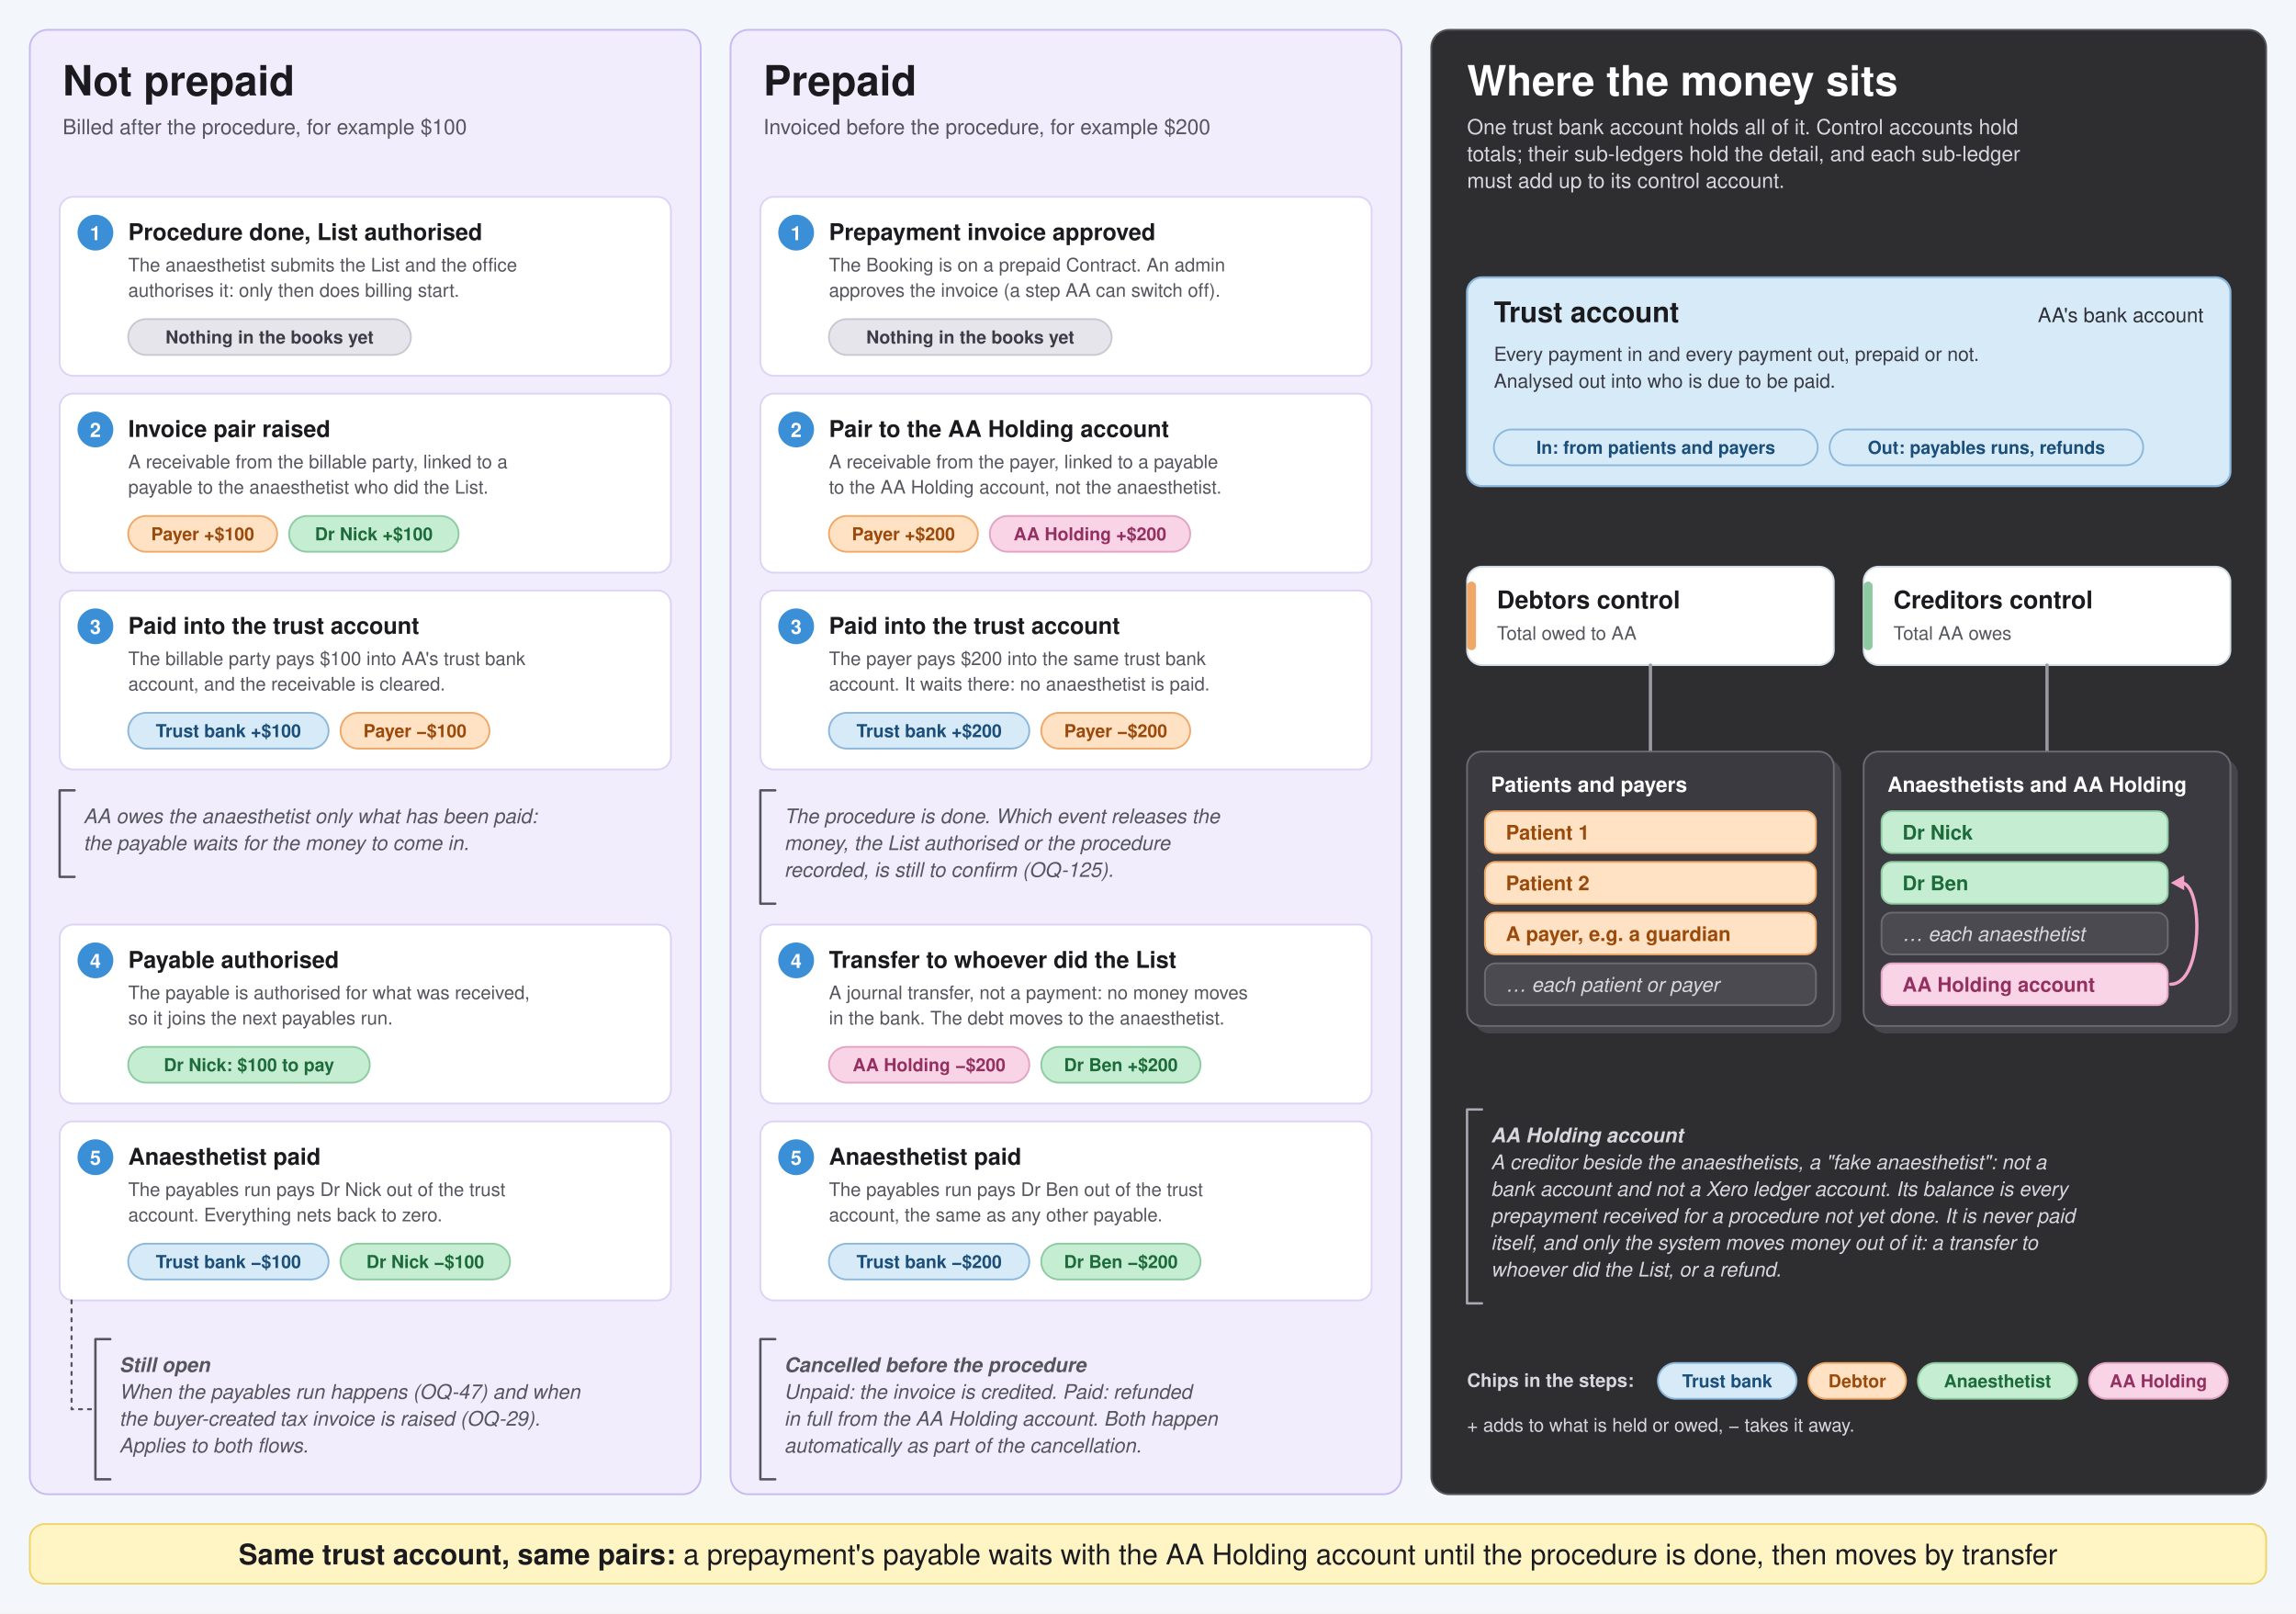
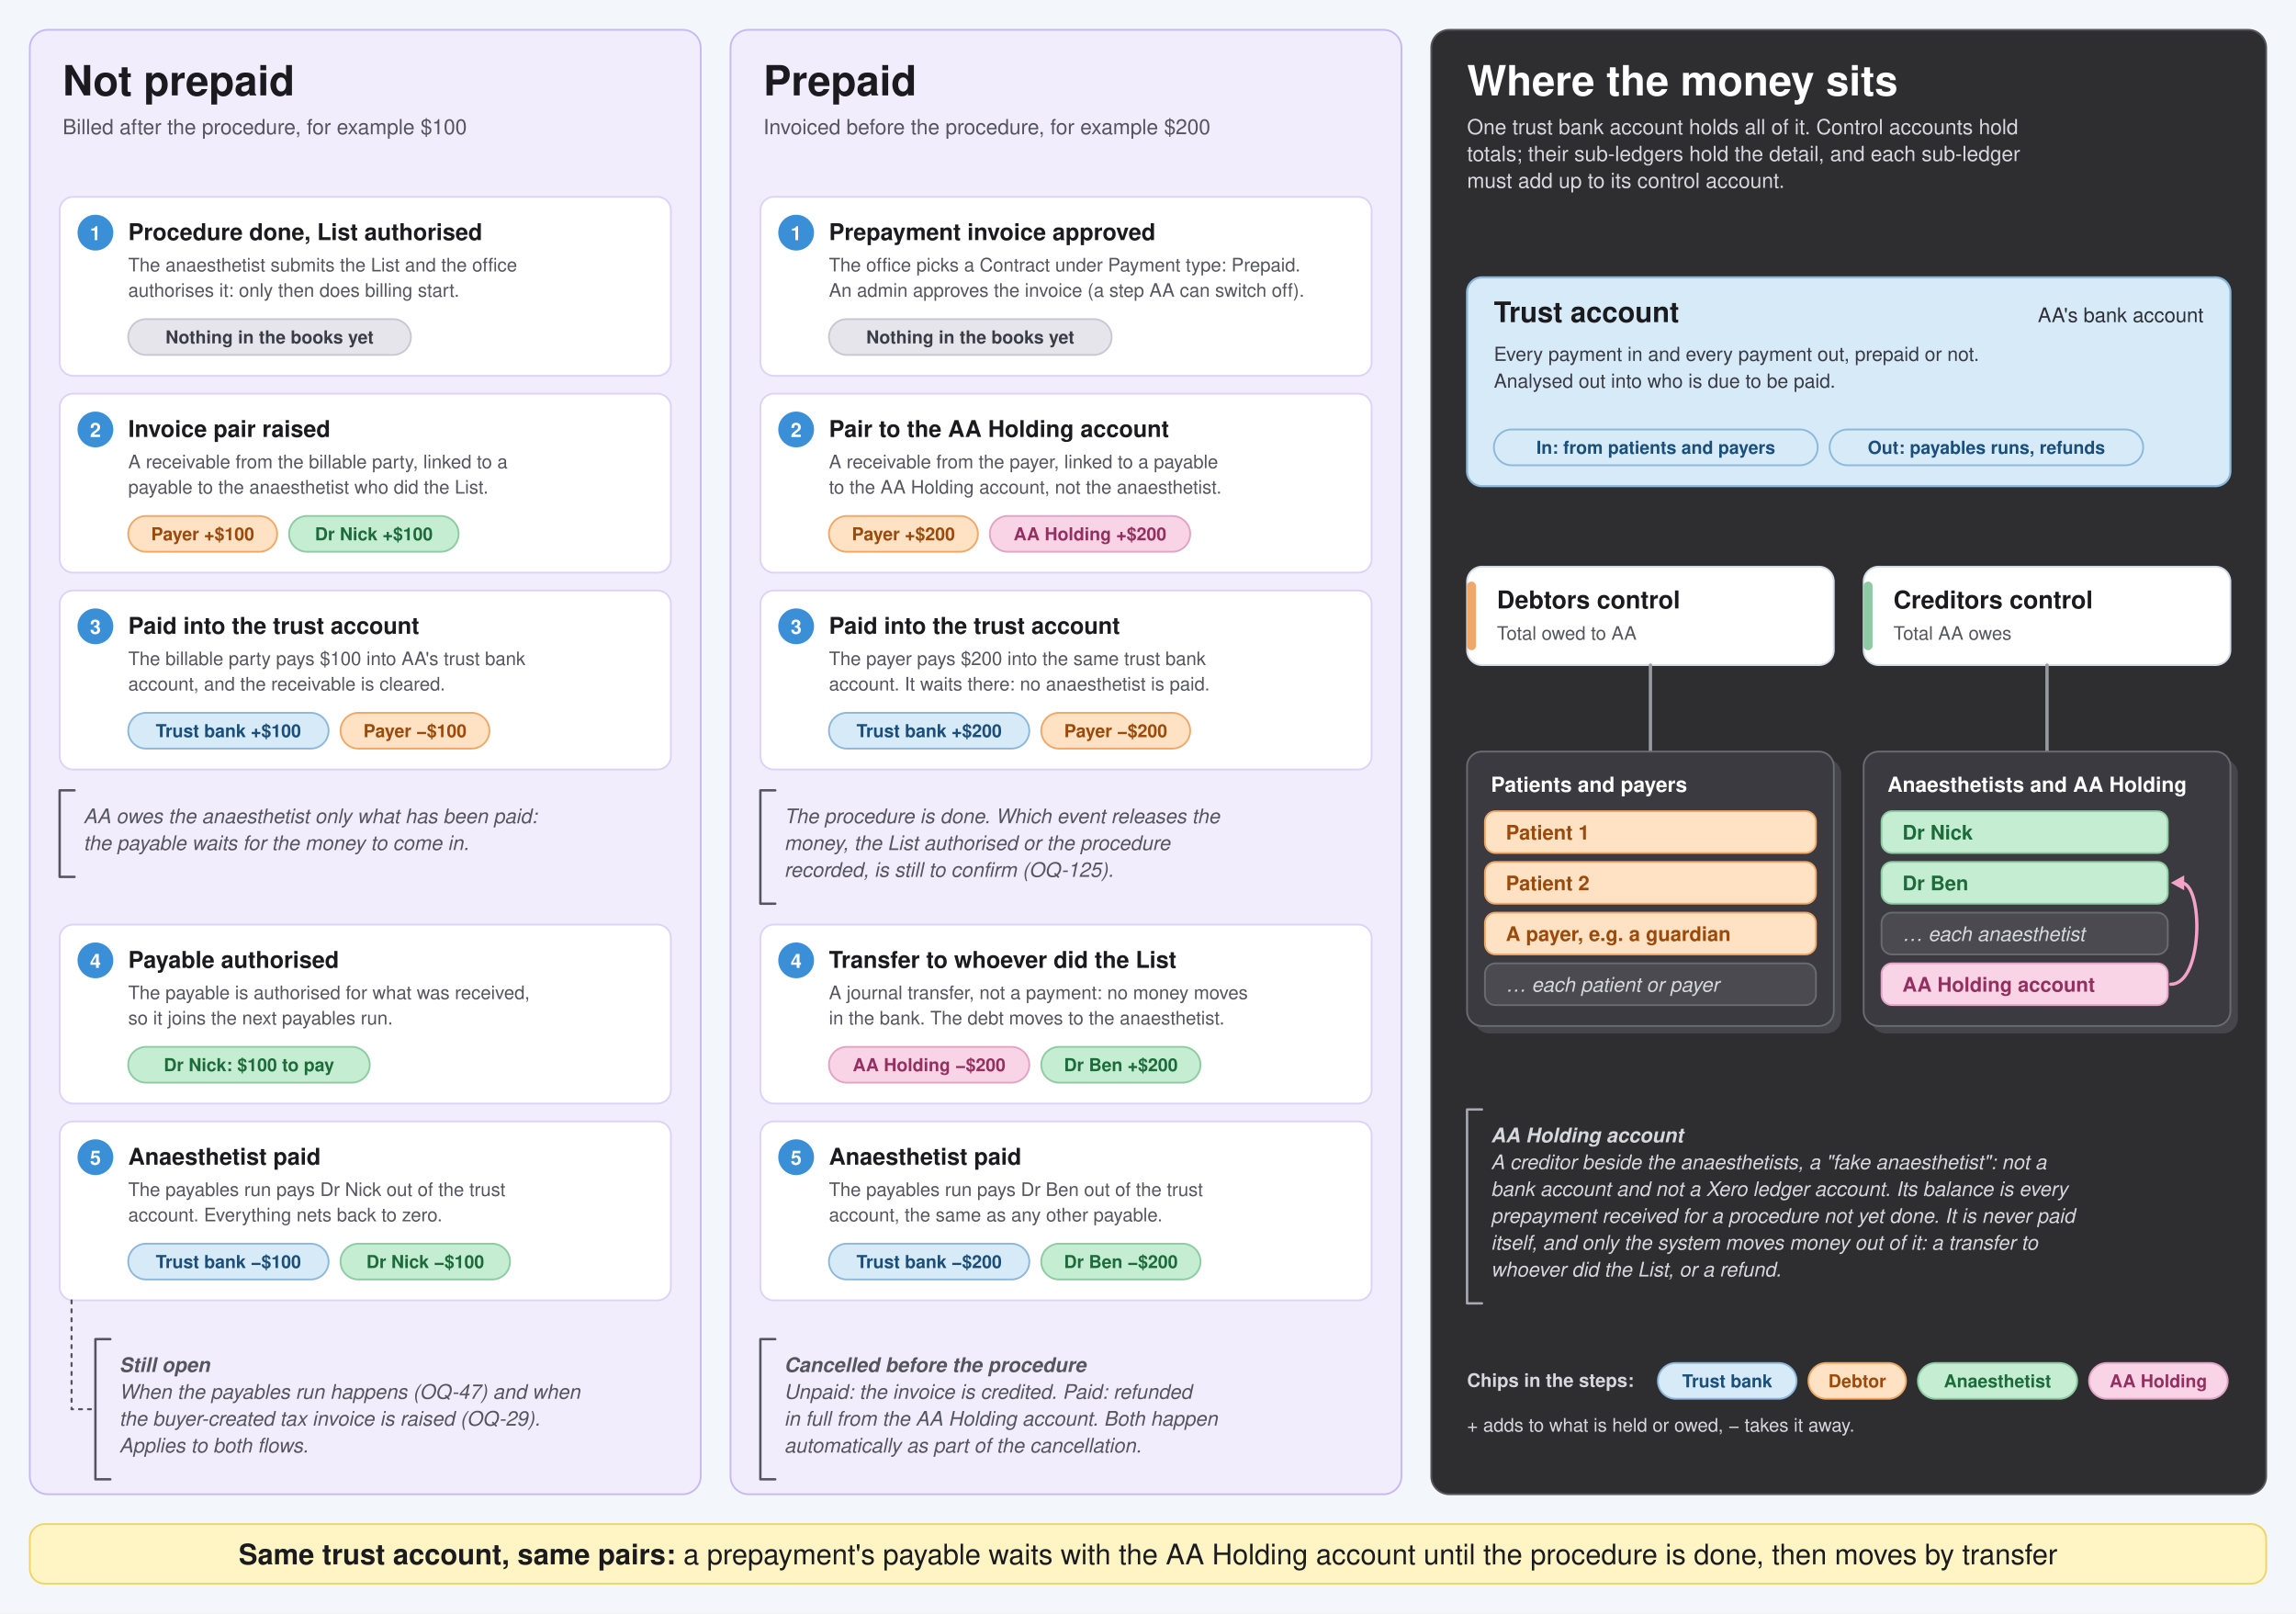
<svg xmlns="http://www.w3.org/2000/svg" viewBox="0 0 1540 1082" width="1540" height="1082" font-family="'Schibsted Grotesk', 'Helvetica Neue', Helvetica, Arial, sans-serif">
  <rect x="0" y="0" width="1540" height="1082" rx="0" fill="#F3F6FA" />
  <rect id="not-prepaid" x="20" y="20" width="450" height="982" rx="12" fill="#F1EDFD" stroke="#C7BAF0" stroke-width="1.2" />
  <text x="42" y="64" font-size="28" font-weight="800" fill="#1B1B1F" text-anchor="start">Not prepaid</text>
  <text x="42" y="90" font-size="14" font-weight="400" fill="#55555E" text-anchor="start">Billed after the procedure, for example $100</text>
  <rect id="np-1" x="40" y="132" width="410" height="120" rx="9" fill="#FFFFFF" stroke="#DCD3F5" stroke-width="1.2" />
  <circle cx="64" cy="156" r="12" fill="#3B8FD6" />
  <text x="64" y="161.04" font-size="13.2" font-weight="800" fill="#FFFFFF" text-anchor="middle">1</text>
  <text x="86" y="161" font-size="15.5" font-weight="700" fill="#1B1B1F" text-anchor="start">Procedure done, List authorised</text>
  <text x="86" y="182" font-size="12.5" font-weight="400" fill="#55555E" text-anchor="start">The anaesthetist submits the List and the office</text>
  <text x="86" y="199" font-size="12.5" font-weight="400" fill="#55555E" text-anchor="start">authorises it: only then does billing start.</text>
  <rect x="86.0" y="214" width="189.6" height="24" rx="12.0" fill="#E6E5EC" stroke="#C9C8D2" stroke-width="1.2" />
  <text x="180.8" y="230.32" font-size="12" font-weight="600" fill="#3C3C46" text-anchor="middle">Nothing in the books yet</text>
  <rect id="np-2" x="40" y="264" width="410" height="120" rx="9" fill="#FFFFFF" stroke="#DCD3F5" stroke-width="1.2" />
  <circle cx="64" cy="288" r="12" fill="#3B8FD6" />
  <text x="64" y="293.04" font-size="13.2" font-weight="800" fill="#FFFFFF" text-anchor="middle">2</text>
  <text x="86" y="293" font-size="15.5" font-weight="700" fill="#1B1B1F" text-anchor="start">Invoice pair raised</text>
  <text x="86" y="314" font-size="12.5" font-weight="400" fill="#55555E" text-anchor="start">A receivable from the billable party, linked to a</text>
  <text x="86" y="331" font-size="12.5" font-weight="400" fill="#55555E" text-anchor="start">payable to the anaesthetist who did the List.</text>
  <rect x="86" y="346" width="99.9" height="24" rx="12.0" fill="#FFE1C4" stroke="#F0A868" stroke-width="1.2" />
  <text x="135.95" y="362.32" font-size="12" font-weight="600" fill="#9A4A0B" text-anchor="middle">Payer +$100</text>
  <rect x="193.9" y="346" width="113.7" height="24" rx="12.0" fill="#C4EDD2" stroke="#8FCBA2" stroke-width="1.2" />
  <text x="250.75" y="362.32" font-size="12" font-weight="600" fill="#1D6B3B" text-anchor="middle">Dr Nick +$100</text>
  <rect id="np-3" x="40" y="396" width="410" height="120" rx="9" fill="#FFFFFF" stroke="#DCD3F5" stroke-width="1.2" />
  <circle cx="64" cy="420" r="12" fill="#3B8FD6" />
  <text x="64" y="425.04" font-size="13.2" font-weight="800" fill="#FFFFFF" text-anchor="middle">3</text>
  <text x="86" y="425" font-size="15.5" font-weight="700" fill="#1B1B1F" text-anchor="start">Paid into the trust account</text>
  <text x="86" y="446" font-size="12.5" font-weight="400" fill="#55555E" text-anchor="start">The billable party pays $100 into AA's trust bank</text>
  <text x="86" y="463" font-size="12.5" font-weight="400" fill="#55555E" text-anchor="start">account, and the receivable is cleared.</text>
  <rect x="86" y="478" width="134.4" height="24" rx="12.0" fill="#D6EAF8" stroke="#8DB8DC" stroke-width="1.2" />
  <text x="153.2" y="494.32" font-size="12" font-weight="600" fill="#1B4F7A" text-anchor="middle">Trust bank +$100</text>
  <rect x="228.4" y="478" width="99.9" height="24" rx="12.0" fill="#FFE1C4" stroke="#F0A868" stroke-width="1.2" />
  <text x="278.35" y="494.32" font-size="12" font-weight="600" fill="#9A4A0B" text-anchor="middle">Payer −$100</text>
  <rect id="owed-when-paid" x="40" y="530" width="410" height="58" rx="0" fill="none" />
  <path d="M50 530 H40 V588 H50" stroke="#55555E" stroke-width="1.6" fill="none" stroke-linecap="round" stroke-linejoin="round" />
  <text x="56" y="552" font-size="13.5" font-weight="400" fill="#55555E" text-anchor="start" font-style="italic">AA owes the anaesthetist only what has been paid:</text>
  <text x="56" y="570" font-size="13.5" font-weight="400" fill="#55555E" text-anchor="start" font-style="italic">the payable waits for the money to come in.</text>
  <rect id="np-4" x="40" y="620" width="410" height="120" rx="9" fill="#FFFFFF" stroke="#DCD3F5" stroke-width="1.2" />
  <circle cx="64" cy="644" r="12" fill="#3B8FD6" />
  <text x="64" y="649.04" font-size="13.2" font-weight="800" fill="#FFFFFF" text-anchor="middle">4</text>
  <text x="86" y="649" font-size="15.5" font-weight="700" fill="#1B1B1F" text-anchor="start">Payable authorised</text>
  <text x="86" y="670" font-size="12.5" font-weight="400" fill="#55555E" text-anchor="start">The payable is authorised for what was received,</text>
  <text x="86" y="687" font-size="12.5" font-weight="400" fill="#55555E" text-anchor="start">so it joins the next payables run.</text>
  <rect x="86.0" y="702" width="162.0" height="24" rx="12.0" fill="#C4EDD2" stroke="#8FCBA2" stroke-width="1.2" />
  <text x="167.0" y="718.32" font-size="12" font-weight="600" fill="#1D6B3B" text-anchor="middle">Dr Nick: $100 to pay</text>
  <rect id="np-5" x="40" y="752" width="410" height="120" rx="9" fill="#FFFFFF" stroke="#DCD3F5" stroke-width="1.2" />
  <circle cx="64" cy="776" r="12" fill="#3B8FD6" />
  <text x="64" y="781.04" font-size="13.2" font-weight="800" fill="#FFFFFF" text-anchor="middle">5</text>
  <text x="86" y="781" font-size="15.5" font-weight="700" fill="#1B1B1F" text-anchor="start">Anaesthetist paid</text>
  <text x="86" y="802" font-size="12.5" font-weight="400" fill="#55555E" text-anchor="start">The payables run pays Dr Nick out of the trust</text>
  <text x="86" y="819" font-size="12.5" font-weight="400" fill="#55555E" text-anchor="start">account. Everything nets back to zero.</text>
  <rect x="86" y="834" width="134.4" height="24" rx="12.0" fill="#D6EAF8" stroke="#8DB8DC" stroke-width="1.2" />
  <text x="153.2" y="850.32" font-size="12" font-weight="600" fill="#1B4F7A" text-anchor="middle">Trust bank −$100</text>
  <rect x="228.4" y="834" width="113.7" height="24" rx="12.0" fill="#C4EDD2" stroke="#8FCBA2" stroke-width="1.2" />
  <text x="285.25" y="850.32" font-size="12" font-weight="600" fill="#1D6B3B" text-anchor="middle">Dr Nick −$100</text>
  <path d="M48 872 V945.0 H64" stroke="#55555E" stroke-width="1.4" fill="none" stroke-linecap="round" stroke-linejoin="round" stroke-dasharray="2 4" />
  <rect id="payables-open" x="64" y="898" width="386" height="94" rx="0" fill="none" />
  <path d="M74 898 H64 V992 H74" stroke="#55555E" stroke-width="1.6" fill="none" stroke-linecap="round" stroke-linejoin="round" />
  <text x="80" y="920" font-size="13.5" font-weight="700" fill="#55555E" text-anchor="start" font-style="italic">Still open</text>
  <text x="80" y="938" font-size="13.5" font-weight="400" fill="#55555E" text-anchor="start" font-style="italic">When the payables run happens (OQ-47) and when</text>
  <text x="80" y="956" font-size="13.5" font-weight="400" fill="#55555E" text-anchor="start" font-style="italic">the buyer-created tax invoice is raised (OQ-29).</text>
  <text x="80" y="974" font-size="13.5" font-weight="400" fill="#55555E" text-anchor="start" font-style="italic">Applies to both flows.</text>
  <rect id="prepaid" x="490" y="20" width="450" height="982" rx="12" fill="#F1EDFD" stroke="#C7BAF0" stroke-width="1.2" />
  <text x="512" y="64" font-size="28" font-weight="800" fill="#1B1B1F" text-anchor="start">Prepaid</text>
  <text x="512" y="90" font-size="14" font-weight="400" fill="#55555E" text-anchor="start">Invoiced before the procedure, for example $200</text>
  <rect id="pp-1" x="510" y="132" width="410" height="120" rx="9" fill="#FFFFFF" stroke="#DCD3F5" stroke-width="1.2" />
  <circle cx="534" cy="156" r="12" fill="#3B8FD6" />
  <text x="534" y="161.04" font-size="13.2" font-weight="800" fill="#FFFFFF" text-anchor="middle">1</text>
  <text x="556" y="161" font-size="15.5" font-weight="700" fill="#1B1B1F" text-anchor="start">Prepayment invoice approved</text>
-   <text x="556" y="182" font-size="12.5" font-weight="400" fill="#55555E" text-anchor="start">The Booking is on a prepaid Contract. An admin</text>
-   <text x="556" y="199" font-size="12.5" font-weight="400" fill="#55555E" text-anchor="start">approves the invoice (a step AA can switch off).</text>
+   <text x="556" y="182" font-size="12.5" font-weight="400" fill="#55555E" text-anchor="start">The office picks a Contract under Payment type: Prepaid.</text>
+   <text x="556" y="199" font-size="12.5" font-weight="400" fill="#55555E" text-anchor="start">An admin approves the invoice (a step AA can switch off).</text>
  <rect x="556.0" y="214" width="189.6" height="24" rx="12.0" fill="#E6E5EC" stroke="#C9C8D2" stroke-width="1.2" />
  <text x="650.8" y="230.32" font-size="12" font-weight="600" fill="#3C3C46" text-anchor="middle">Nothing in the books yet</text>
  <rect id="pp-2" x="510" y="264" width="410" height="120" rx="9" fill="#FFFFFF" stroke="#DCD3F5" stroke-width="1.2" />
  <circle cx="534" cy="288" r="12" fill="#3B8FD6" />
  <text x="534" y="293.04" font-size="13.2" font-weight="800" fill="#FFFFFF" text-anchor="middle">2</text>
  <text x="556" y="293" font-size="15.5" font-weight="700" fill="#1B1B1F" text-anchor="start">Pair to the AA Holding account</text>
  <text x="556" y="314" font-size="12.5" font-weight="400" fill="#55555E" text-anchor="start">A receivable from the payer, linked to a payable</text>
  <text x="556" y="331" font-size="12.5" font-weight="400" fill="#55555E" text-anchor="start">to the AA Holding account, not the anaesthetist.</text>
  <rect x="556.0" y="346" width="99.9" height="24" rx="12.0" fill="#FFE1C4" stroke="#F0A868" stroke-width="1.2" />
  <text x="605.95" y="362.32" font-size="12" font-weight="600" fill="#9A4A0B" text-anchor="middle">Payer +$200</text>
  <rect x="663.9" y="346" width="134.4" height="24" rx="12.0" fill="#F8D4E6" stroke="#E2A3C4" stroke-width="1.2" />
  <text x="731.1" y="362.32" font-size="12" font-weight="600" fill="#93305F" text-anchor="middle">AA Holding +$200</text>
  <rect id="pp-3" x="510" y="396" width="410" height="120" rx="9" fill="#FFFFFF" stroke="#DCD3F5" stroke-width="1.2" />
  <circle cx="534" cy="420" r="12" fill="#3B8FD6" />
  <text x="534" y="425.04" font-size="13.2" font-weight="800" fill="#FFFFFF" text-anchor="middle">3</text>
  <text x="556" y="425" font-size="15.5" font-weight="700" fill="#1B1B1F" text-anchor="start">Paid into the trust account</text>
  <text x="556" y="446" font-size="12.5" font-weight="400" fill="#55555E" text-anchor="start">The payer pays $200 into the same trust bank</text>
  <text x="556" y="463" font-size="12.5" font-weight="400" fill="#55555E" text-anchor="start">account. It waits there: no anaesthetist is paid.</text>
  <rect x="556.0" y="478" width="134.4" height="24" rx="12.0" fill="#D6EAF8" stroke="#8DB8DC" stroke-width="1.2" />
  <text x="623.2" y="494.32" font-size="12" font-weight="600" fill="#1B4F7A" text-anchor="middle">Trust bank +$200</text>
  <rect x="698.4" y="478" width="99.9" height="24" rx="12.0" fill="#FFE1C4" stroke="#F0A868" stroke-width="1.2" />
  <text x="748.35" y="494.32" font-size="12" font-weight="600" fill="#9A4A0B" text-anchor="middle">Payer −$200</text>
  <rect id="release-trigger" x="510" y="530" width="410" height="76" rx="0" fill="none" />
  <path d="M520 530 H510 V606 H520" stroke="#55555E" stroke-width="1.6" fill="none" stroke-linecap="round" stroke-linejoin="round" />
  <text x="526" y="552" font-size="13.5" font-weight="400" fill="#55555E" text-anchor="start" font-style="italic">The procedure is done. Which event releases the</text>
  <text x="526" y="570" font-size="13.5" font-weight="400" fill="#55555E" text-anchor="start" font-style="italic">money, the List authorised or the procedure</text>
  <text x="526" y="588" font-size="13.5" font-weight="400" fill="#55555E" text-anchor="start" font-style="italic">recorded, is still to confirm (OQ-125).</text>
  <rect id="pp-4" x="510" y="620" width="410" height="120" rx="9" fill="#FFFFFF" stroke="#DCD3F5" stroke-width="1.2" />
  <circle cx="534" cy="644" r="12" fill="#3B8FD6" />
  <text x="534" y="649.04" font-size="13.2" font-weight="800" fill="#FFFFFF" text-anchor="middle">4</text>
  <text x="556" y="649" font-size="15.5" font-weight="700" fill="#1B1B1F" text-anchor="start">Transfer to whoever did the List</text>
  <text x="556" y="670" font-size="12.5" font-weight="400" fill="#55555E" text-anchor="start">A journal transfer, not a payment: no money moves</text>
  <text x="556" y="687" font-size="12.5" font-weight="400" fill="#55555E" text-anchor="start">in the bank. The debt moves to the anaesthetist.</text>
  <rect x="556.0" y="702" width="134.4" height="24" rx="12.0" fill="#F8D4E6" stroke="#E2A3C4" stroke-width="1.2" />
  <text x="623.2" y="718.32" font-size="12" font-weight="600" fill="#93305F" text-anchor="middle">AA Holding −$200</text>
  <rect x="698.4" y="702" width="106.8" height="24" rx="12.0" fill="#C4EDD2" stroke="#8FCBA2" stroke-width="1.2" />
  <text x="751.8" y="718.32" font-size="12" font-weight="600" fill="#1D6B3B" text-anchor="middle">Dr Ben +$200</text>
  <rect id="pp-5" x="510" y="752" width="410" height="120" rx="9" fill="#FFFFFF" stroke="#DCD3F5" stroke-width="1.2" />
  <circle cx="534" cy="776" r="12" fill="#3B8FD6" />
  <text x="534" y="781.04" font-size="13.2" font-weight="800" fill="#FFFFFF" text-anchor="middle">5</text>
  <text x="556" y="781" font-size="15.5" font-weight="700" fill="#1B1B1F" text-anchor="start">Anaesthetist paid</text>
  <text x="556" y="802" font-size="12.5" font-weight="400" fill="#55555E" text-anchor="start">The payables run pays Dr Ben out of the trust</text>
  <text x="556" y="819" font-size="12.5" font-weight="400" fill="#55555E" text-anchor="start">account, the same as any other payable.</text>
  <rect x="556.0" y="834" width="134.4" height="24" rx="12.0" fill="#D6EAF8" stroke="#8DB8DC" stroke-width="1.2" />
  <text x="623.2" y="850.32" font-size="12" font-weight="600" fill="#1B4F7A" text-anchor="middle">Trust bank −$200</text>
  <rect x="698.4" y="834" width="106.8" height="24" rx="12.0" fill="#C4EDD2" stroke="#8FCBA2" stroke-width="1.2" />
  <text x="751.8" y="850.32" font-size="12" font-weight="600" fill="#1D6B3B" text-anchor="middle">Dr Ben −$200</text>
  <rect id="cancellation" x="510" y="898" width="410" height="94" rx="0" fill="none" />
  <path d="M520 898 H510 V992 H520" stroke="#55555E" stroke-width="1.6" fill="none" stroke-linecap="round" stroke-linejoin="round" />
  <text x="526" y="920" font-size="13.5" font-weight="700" fill="#55555E" text-anchor="start" font-style="italic">Cancelled before the procedure</text>
  <text x="526" y="938" font-size="13.5" font-weight="400" fill="#55555E" text-anchor="start" font-style="italic">Unpaid: the invoice is credited. Paid: refunded</text>
  <text x="526" y="956" font-size="13.5" font-weight="400" fill="#55555E" text-anchor="start" font-style="italic">in full from the AA Holding account. Both happen</text>
  <text x="526" y="974" font-size="13.5" font-weight="400" fill="#55555E" text-anchor="start" font-style="italic">automatically as part of the cancellation.</text>
  <rect id="books" x="960" y="20" width="560" height="982" rx="12" fill="#2E2E31" stroke="#55555C" stroke-width="1.2" />
  <text x="984" y="64" font-size="28" font-weight="800" fill="#FFFFFF" text-anchor="start">Where the money sits</text>
  <text x="984" y="90" font-size="14" font-weight="400" fill="#D7D7DE" text-anchor="start">One trust bank account holds all of it. Control accounts hold</text>
  <text x="984" y="108" font-size="14" font-weight="400" fill="#D7D7DE" text-anchor="start">totals; their sub-ledgers hold the detail, and each sub-ledger</text>
  <text x="984" y="126" font-size="14" font-weight="400" fill="#D7D7DE" text-anchor="start">must add up to its control account.</text>
  <rect id="trust-bank" x="984" y="186" width="512" height="140" rx="10" fill="#D6EAF8" stroke="#8DB8DC" stroke-width="1.4" />
  <text x="1002" y="216" font-size="19" font-weight="800" fill="#1B1B1F" text-anchor="start">Trust account</text>
  <text x="1478" y="216" font-size="13.5" font-weight="500" fill="#2E2E36" text-anchor="end">AA's bank account</text>
  <text x="1002" y="242" font-size="13" font-weight="400" fill="#3A3A44" text-anchor="start">Every payment in and every payment out, prepaid or not.</text>
  <text x="1002" y="260" font-size="13" font-weight="400" fill="#3A3A44" text-anchor="start">Analysed out into who is due to be paid.</text>
  <rect x="1002" y="288" width="217.2" height="24" rx="12.0" fill="#D6EAF8" stroke="#8DB8DC" stroke-width="1.2" />
  <text x="1110.6" y="304.32" font-size="12" font-weight="600" fill="#1B4F7A" text-anchor="middle">In: from patients and payers</text>
  <rect x="1227.2" y="288" width="210.3" height="24" rx="12.0" fill="#D6EAF8" stroke="#8DB8DC" stroke-width="1.2" />
  <text x="1332.35" y="304.32" font-size="12" font-weight="600" fill="#1B4F7A" text-anchor="middle">Out: payables runs, refunds</text>
  <rect id="debtors" x="984" y="380" width="246.0" height="66" rx="10" fill="#FFFFFF" stroke="#D3DCE6" stroke-width="1.2" />
  <rect x="984" y="390" width="6" height="46" rx="3" fill="#F0A868" />
  <text x="1004" y="408" font-size="16.5" font-weight="800" fill="#1B1B1F" text-anchor="start">Debtors control</text>
  <text x="1004" y="429" font-size="12.5" font-weight="400" fill="#55555E" text-anchor="start">Total owed to AA</text>
  <rect id="creditors" x="1250.0" y="380" width="246.0" height="66" rx="10" fill="#FFFFFF" stroke="#D3DCE6" stroke-width="1.2" />
  <rect x="1250.0" y="390" width="6" height="46" rx="3" fill="#8FCBA2" />
  <text x="1270.0" y="408" font-size="16.5" font-weight="800" fill="#1B1B1F" text-anchor="start">Creditors control</text>
  <text x="1270.0" y="429" font-size="12.5" font-weight="400" fill="#55555E" text-anchor="start">Total AA owes</text>
  <path d="M1107.0 446 V504" stroke="#9A9AA4" stroke-width="2.2" fill="none" stroke-linecap="round" stroke-linejoin="round" />
  <path d="M1373.0 446 V504" stroke="#9A9AA4" stroke-width="2.2" fill="none" stroke-linecap="round" stroke-linejoin="round" />
  <rect x="989" y="509" width="246.0" height="184" rx="10" fill="#45454B" />
  <rect id="debtor-ledger" x="984" y="504" width="246.0" height="184" rx="10" fill="#3A3A40" stroke="#6A6A72" stroke-width="1.2" />
  <text x="1000" y="531" font-size="14" font-weight="700" fill="#FFFFFF" text-anchor="start">Patients and payers</text>
  <rect x="996" y="544" width="222.0" height="28" rx="7" fill="#FFE1C4" stroke="#F0A868" stroke-width="1.2" />
  <text x="1010" y="563" font-size="13.5" font-weight="600" fill="#9A4A0B" text-anchor="start">Patient 1</text>
  <rect x="996" y="578" width="222.0" height="28" rx="7" fill="#FFE1C4" stroke="#F0A868" stroke-width="1.2" />
  <text x="1010" y="597" font-size="13.5" font-weight="600" fill="#9A4A0B" text-anchor="start">Patient 2</text>
  <rect x="996" y="612" width="222.0" height="28" rx="7" fill="#FFE1C4" stroke="#F0A868" stroke-width="1.2" />
  <text x="1010" y="631" font-size="13.5" font-weight="600" fill="#9A4A0B" text-anchor="start">A payer, e.g. a guardian</text>
  <rect x="996" y="646" width="222.0" height="28" rx="7" fill="#4A4A50" stroke="#6A6A72" stroke-width="1.2" />
  <text x="1010" y="665" font-size="13.5" font-weight="400" fill="#D7D7DE" text-anchor="start" font-style="italic">… each patient or payer</text>
  <rect x="1255.0" y="509" width="246.0" height="184" rx="10" fill="#45454B" />
  <rect id="creditor-ledger" x="1250.0" y="504" width="246.0" height="184" rx="10" fill="#3A3A40" stroke="#6A6A72" stroke-width="1.2" />
  <text x="1266.0" y="531" font-size="14" font-weight="700" fill="#FFFFFF" text-anchor="start">Anaesthetists and AA Holding</text>
  <rect x="1262.0" y="544" width="192.0" height="28" rx="7" fill="#C4EDD2" stroke="#8FCBA2" stroke-width="1.2" />
  <text x="1276.0" y="563" font-size="13.5" font-weight="600" fill="#1D6B3B" text-anchor="start">Dr Nick</text>
  <rect x="1262.0" y="578" width="192.0" height="28" rx="7" fill="#C4EDD2" stroke="#8FCBA2" stroke-width="1.2" />
  <text x="1276.0" y="597" font-size="13.5" font-weight="600" fill="#1D6B3B" text-anchor="start">Dr Ben</text>
  <rect x="1262.0" y="612" width="192.0" height="28" rx="7" fill="#4A4A50" stroke="#6A6A72" stroke-width="1.2" />
  <text x="1276.0" y="631" font-size="13.5" font-weight="400" fill="#D7D7DE" text-anchor="start" font-style="italic">… each anaesthetist</text>
  <rect id="holding-row" x="1262.0" y="646" width="192.0" height="28" rx="7" fill="#F8D4E6" stroke="#E2A3C4" stroke-width="1.2" />
  <text x="1276.0" y="665" font-size="13.5" font-weight="600" fill="#93305F" text-anchor="start">AA Holding account</text>
  <g id="transfer">
    <path d="M1456.0 660.0 C1478.0 660.0 1478.0 592.0 1463.0 592.0" stroke="#F3A3C8" stroke-width="2.2" fill="none" stroke-linecap="round" stroke-linejoin="round" />
    <path d="M1456.0 592.0 l9 -5 l0 10 z" fill="#F3A3C8" />
  </g>
  <rect id="holding-note" x="984" y="744" width="512" height="130" rx="0" fill="none" />
  <path d="M994 744 H984 V874 H994" stroke="#A9A9B4" stroke-width="1.6" fill="none" stroke-linecap="round" stroke-linejoin="round" />
  <text x="1000" y="766" font-size="13.5" font-weight="700" fill="#D7D7DE" text-anchor="start" font-style="italic">AA Holding account</text>
  <text x="1000" y="784" font-size="13.5" font-weight="400" fill="#D7D7DE" text-anchor="start" font-style="italic">A creditor beside the anaesthetists, a "fake anaesthetist": not a</text>
  <text x="1000" y="802" font-size="13.5" font-weight="400" fill="#D7D7DE" text-anchor="start" font-style="italic">bank account and not a Xero ledger account. Its balance is every</text>
  <text x="1000" y="820" font-size="13.5" font-weight="400" fill="#D7D7DE" text-anchor="start" font-style="italic">prepayment received for a procedure not yet done. It is never paid</text>
  <text x="1000" y="838" font-size="13.5" font-weight="400" fill="#D7D7DE" text-anchor="start" font-style="italic">itself, and only the system moves money out of it: a transfer to</text>
  <text x="1000" y="856" font-size="13.5" font-weight="400" fill="#D7D7DE" text-anchor="start" font-style="italic">whoever did the List, or a refund.</text>
  <text x="984" y="930" font-size="12.5" font-weight="700" fill="#D7D7DE" text-anchor="start">Chips in the steps:</text>
  <rect x="1112.0" y="914" width="93.0" height="24" rx="12.0" fill="#D6EAF8" stroke="#8DB8DC" stroke-width="1.2" />
  <text x="1158.5" y="930.32" font-size="12" font-weight="600" fill="#1B4F7A" text-anchor="middle">Trust bank</text>
  <rect x="1213.0" y="914" width="65.4" height="24" rx="12.0" fill="#FFE1C4" stroke="#F0A868" stroke-width="1.2" />
  <text x="1245.7" y="930.32" font-size="12" font-weight="600" fill="#9A4A0B" text-anchor="middle">Debtor</text>
  <rect x="1286.4" y="914" width="106.8" height="24" rx="12.0" fill="#C4EDD2" stroke="#8FCBA2" stroke-width="1.2" />
  <text x="1339.8" y="930.32" font-size="12" font-weight="600" fill="#1D6B3B" text-anchor="middle">Anaesthetist</text>
  <rect x="1401.2" y="914" width="93.0" height="24" rx="12.0" fill="#F8D4E6" stroke="#E2A3C4" stroke-width="1.2" />
  <text x="1447.7" y="930.32" font-size="12" font-weight="600" fill="#93305F" text-anchor="middle">AA Holding</text>
  <text x="984" y="960" font-size="12.5" font-weight="400" fill="#D7D7DE" text-anchor="start">+ adds to what is held or owed, − takes it away.</text>
  <rect x="20" y="1022" width="1500" height="40" rx="10" fill="#FFF5C4" stroke="#EFD46A" stroke-width="1.2" />
  <text x="770.0" y="1049" font-size="19" fill="#1B1B1F" text-anchor="middle">
    <tspan font-weight="800">Same trust account, same pairs:</tspan> a prepayment's payable waits with the AA Holding account until the procedure is done, then moves by transfer</text>
</svg>
